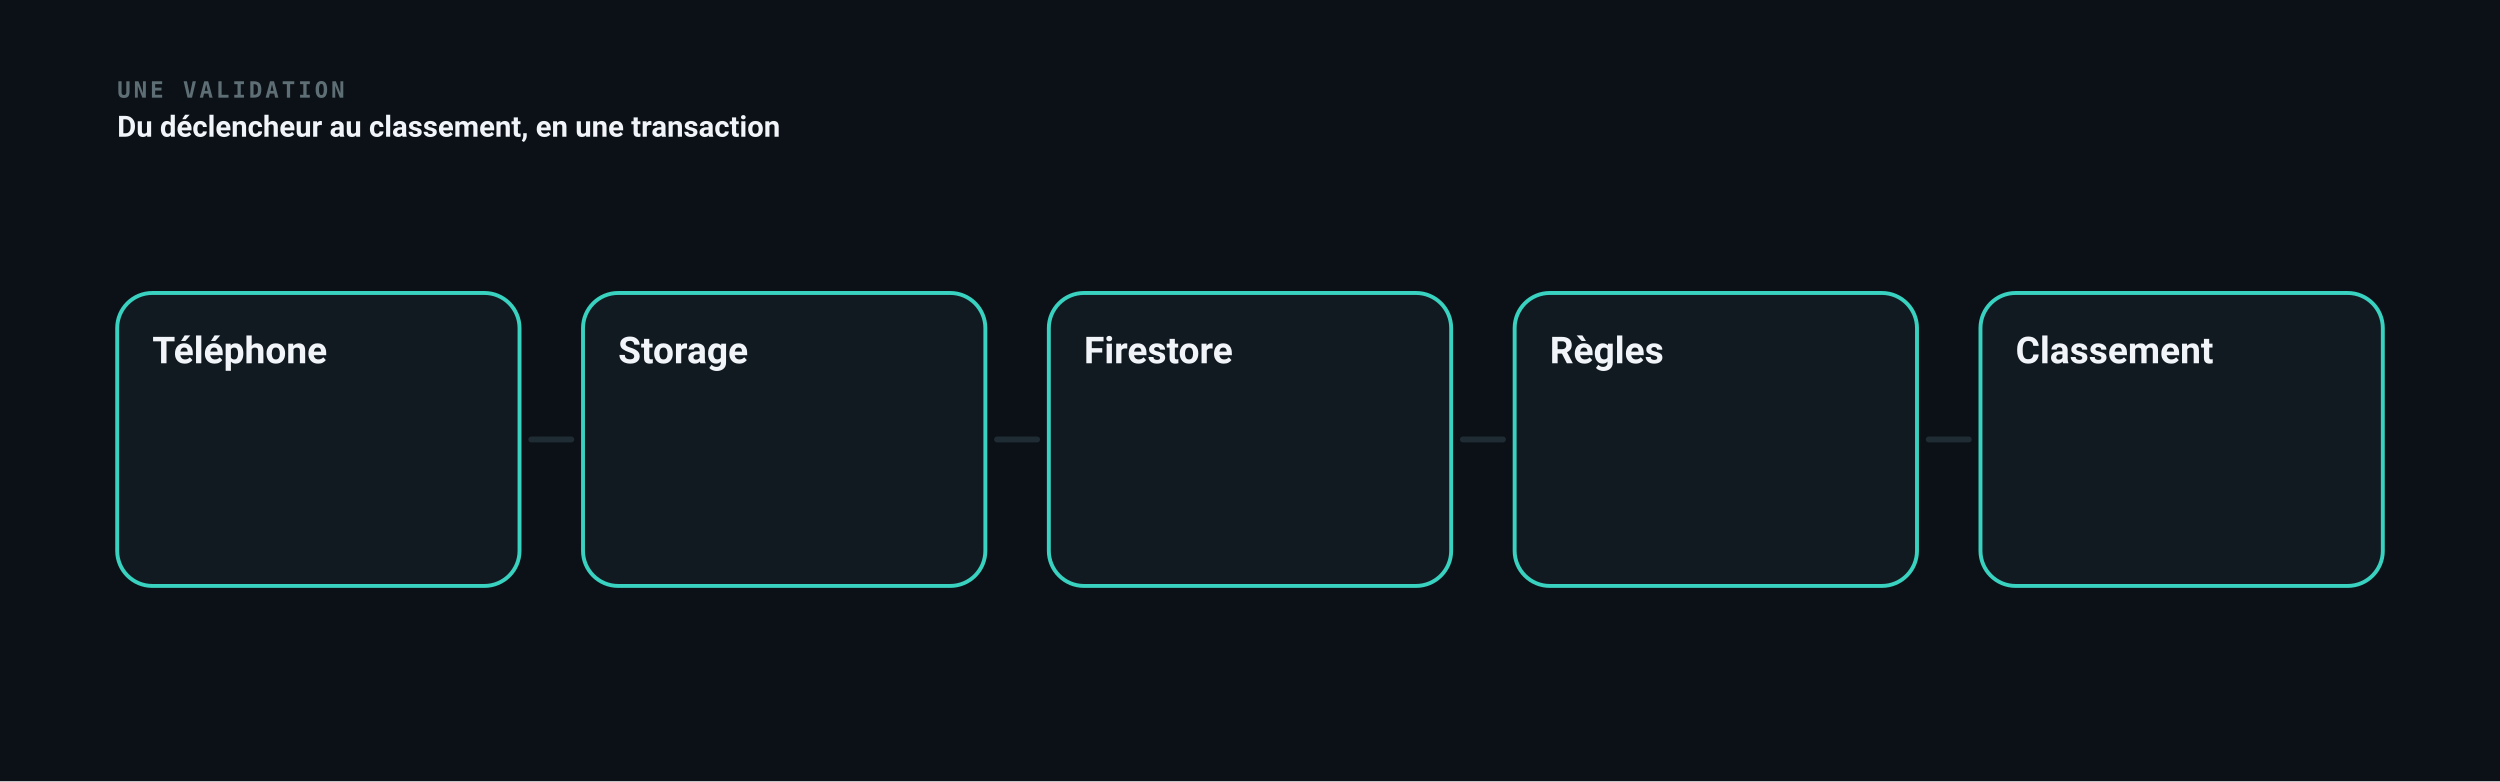
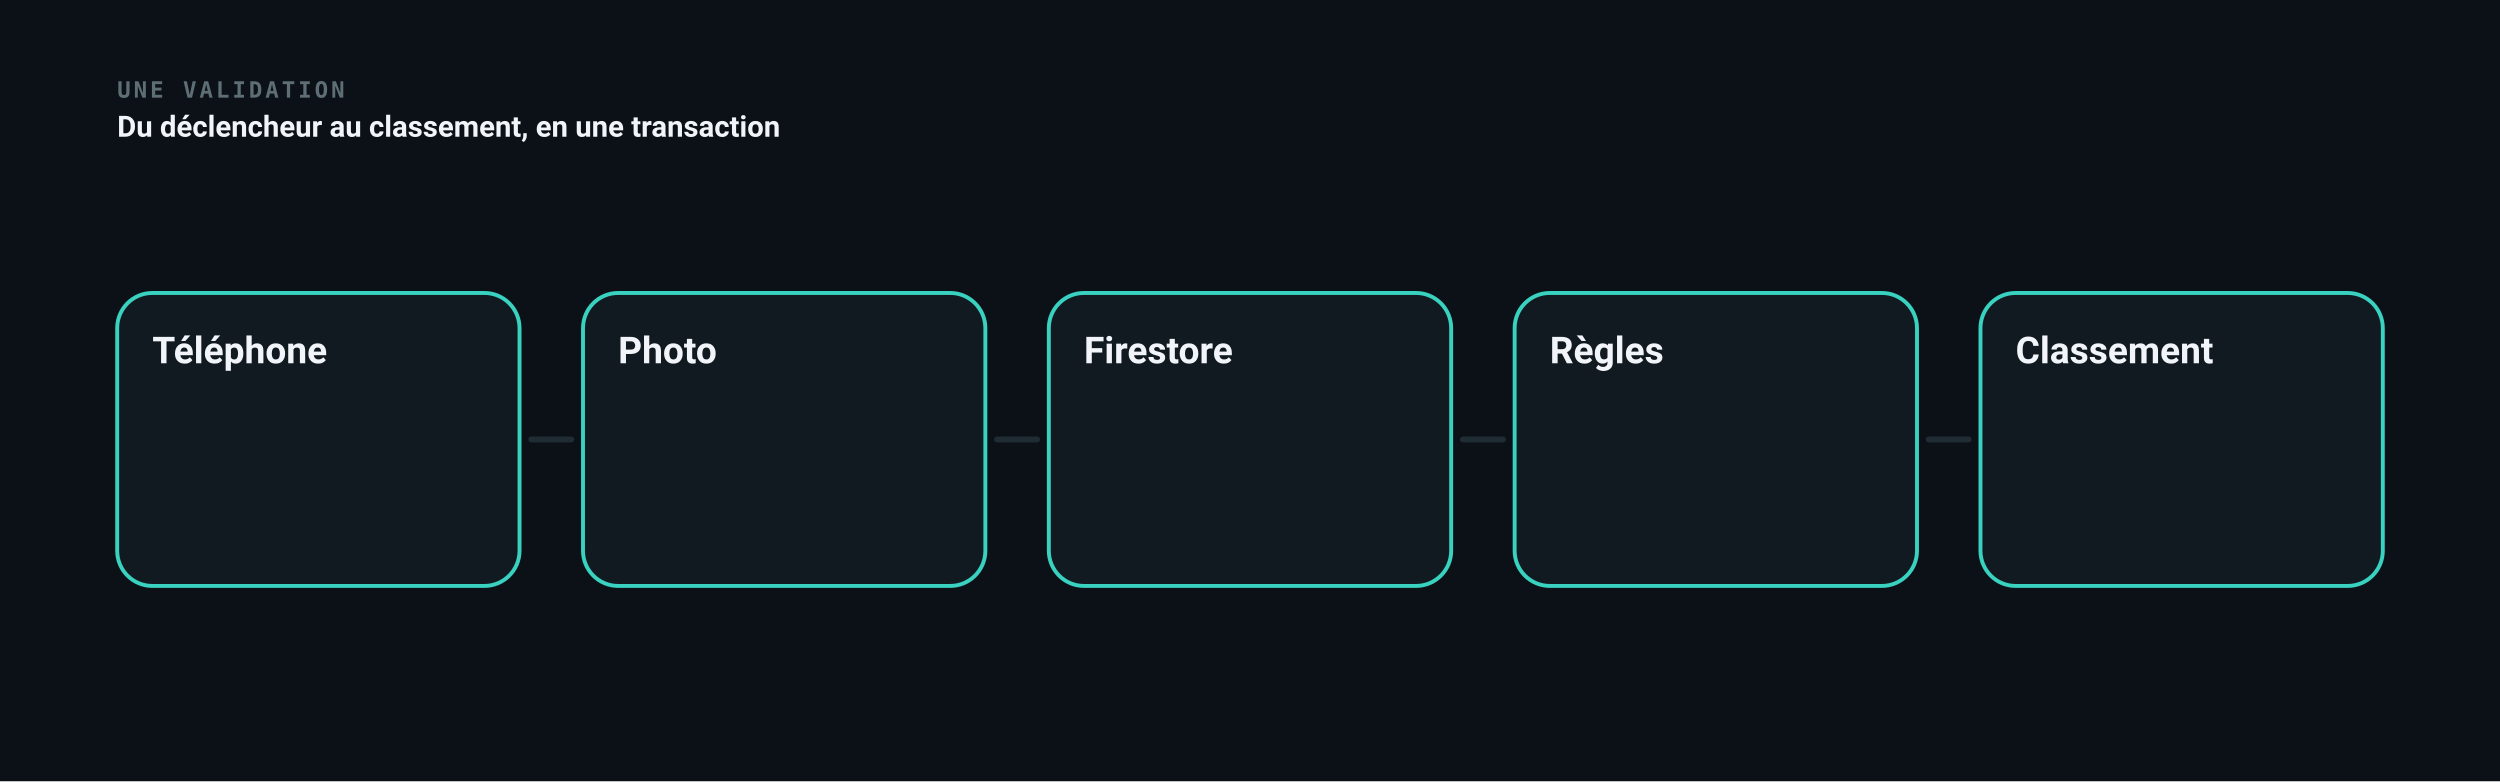
- <svg xmlns="http://www.w3.org/2000/svg" width="1280" height="400" viewBox="0 0 1280 400" role="img" aria-label="Animation : une validation traverse cinq postes. Le téléphone envoie une photo 3:4 prise à 20 mètres du lieu ; Storage la range dans photos/20720/toi.jpg ; Firestore écrit la validation et met à jour le joueur ; les règles recalculent la série, de 3 à 4, et le gain, 10 + 2 × 3 = 16 ; le classement affiche +16 points et la 4e place. Tout passe, ou rien.">
+ <svg xmlns="http://www.w3.org/2000/svg" width="1280" height="400" viewBox="0 0 1280 400" role="img" aria-label="Animation : une validation traverse cinq postes. Le téléphone envoie une photo 3:4 prise à 20 mètres du lieu ; la photo part dans photos/20720_toi ; Firestore écrit la validation et met à jour le joueur ; les règles recalculent la série, de 3 à 4, et le gain, 10 + 2 × 3 = 16 ; le classement affiche +16 points et la 4e place. Tout passe, ou rien.">
  <defs>
    <linearGradient id="degrade" x1="0" y1="0" x2="1" y2="1">
      <stop offset="0" stop-color="#A7F3E6" />
      <stop offset="1" stop-color="#39D2C0" />
    </linearGradient>
    <radialGradient id="halo">
      <stop offset="0" stop-color="#39D2C0" stop-opacity=".35" />
      <stop offset="1" stop-color="#39D2C0" stop-opacity="0" />
    </radialGradient>
  </defs>
  <rect width="1280" height="400" fill="#0C1117" />
  <text x="60" y="50" font-family="ui-monospace,SFMono-Regular,Menlo,Consolas,monospace" font-size="11.5" font-weight="700" fill="#5E6E75" text-anchor="start" letter-spacing="1.5">UNE VALIDATION</text>
  <text x="60" y="70" font-family="system-ui,-apple-system,Segoe UI,Roboto,Helvetica,Arial,sans-serif" font-size="15" font-weight="600" fill="#F1F5F9" text-anchor="start">Du déclencheur au classement, en une transaction</text>
  <path d="M272 225 H292.5" stroke="#1F2C33" stroke-width="3" stroke-linecap="round" />
  <path d="M272 225 H292.5" stroke="#39D2C0" stroke-width="3" stroke-linecap="round" stroke-dasharray="32.5" stroke-dashoffset="32.5">
    <animate attributeName="stroke-dashoffset" dur="11s" repeatCount="indefinite" calcMode="linear" keyTimes="0;0.1;0.22;0.94;0.97;1" values="32.5;32.5;0;0;32.5;32.5" />
  </path>
  <path d="M510.5 225 H531" stroke="#1F2C33" stroke-width="3" stroke-linecap="round" />
  <path d="M510.5 225 H531" stroke="#39D2C0" stroke-width="3" stroke-linecap="round" stroke-dasharray="32.5" stroke-dashoffset="32.5">
    <animate attributeName="stroke-dashoffset" dur="11s" repeatCount="indefinite" calcMode="linear" keyTimes="0;0.26;0.38;0.94;0.97;1" values="32.5;32.5;0;0;32.5;32.5" />
  </path>
  <path d="M749 225 H769.5" stroke="#1F2C33" stroke-width="3" stroke-linecap="round" />
  <path d="M749 225 H769.5" stroke="#39D2C0" stroke-width="3" stroke-linecap="round" stroke-dasharray="32.5" stroke-dashoffset="32.5">
    <animate attributeName="stroke-dashoffset" dur="11s" repeatCount="indefinite" calcMode="linear" keyTimes="0;0.42;0.54;0.94;0.97;1" values="32.5;32.5;0;0;32.5;32.5" />
  </path>
  <path d="M987.5 225 H1008" stroke="#1F2C33" stroke-width="3" stroke-linecap="round" />
  <path d="M987.5 225 H1008" stroke="#39D2C0" stroke-width="3" stroke-linecap="round" stroke-dasharray="32.5" stroke-dashoffset="32.5">
    <animate attributeName="stroke-dashoffset" dur="11s" repeatCount="indefinite" calcMode="linear" keyTimes="0;0.58;0.7;0.94;0.97;1" values="32.5;32.5;0;0;32.5;32.5" />
  </path>
  <g opacity="0">
    <animate attributeName="opacity" dur="11s" repeatCount="indefinite" calcMode="linear" keyTimes="0;0.03;0.055;0.8;0.825;1" values="0;0;1;1;0;0" />
    <g>
      <animateTransform attributeName="transform" type="translate" dur="11s" repeatCount="indefinite" calcMode="linear" keyTimes="0;0.06;0.1;0.22;0.26;0.38;0.42;0.54;0.58;0.7;0.74;1" values="163 225;163 225;163 225;401.5 225;401.5 225;640 225;640 225;878.5 225;878.5 225;1117 225;1117 225;1117 225" />
      <circle r="22" fill="url(#halo)" />
      <circle r="8" fill="url(#degrade)" stroke="#0C1117" stroke-width="3" />
    </g>
  </g>
  <rect x="60" y="150" width="206" height="150" rx="18" fill="#121A21" stroke="#39D2C0" stroke-width="2">
    <animate attributeName="stroke-opacity" dur="11s" repeatCount="indefinite" calcMode="linear" keyTimes="0;0.06;0.08;0.94;0.97;1" values="0.12;0.12;1;1;0.12;0.12" />
  </rect>
  <text x="78" y="186" font-family="system-ui,-apple-system,Segoe UI,Roboto,Helvetica,Arial,sans-serif" font-size="19" font-weight="700" fill="#F1F5F9" text-anchor="start">Téléphone</text>
  <g opacity="0">
    <animate attributeName="opacity" dur="11s" repeatCount="indefinite" calcMode="linear" keyTimes="0;0.08;0.105;0.94;0.965;1" values="0;0;1;1;0;0" />
    <text x="78" y="230" font-family="ui-monospace,SFMono-Regular,Menlo,Consolas,monospace" font-size="14" font-weight="400" fill="#94A3B0" text-anchor="start">photo en 3:4</text>
  </g>
  <g opacity="0">
    <animate attributeName="opacity" dur="11s" repeatCount="indefinite" calcMode="linear" keyTimes="0;0.1;0.125;0.94;0.965;1" values="0;0;1;1;0;0" />
    <text x="78" y="256" font-family="ui-monospace,SFMono-Regular,Menlo,Consolas,monospace" font-size="14" font-weight="400" fill="#94A3B0" text-anchor="start">à 20 m du lieu</text>
  </g>
  <rect x="298.5" y="150" width="206" height="150" rx="18" fill="#121A21" stroke="#39D2C0" stroke-width="2">
    <animate attributeName="stroke-opacity" dur="11s" repeatCount="indefinite" calcMode="linear" keyTimes="0;0.22;0.24;0.94;0.97;1" values="0.12;0.12;1;1;0.12;0.12" />
  </rect>
-   <text x="316.5" y="186" font-family="system-ui,-apple-system,Segoe UI,Roboto,Helvetica,Arial,sans-serif" font-size="19" font-weight="700" fill="#F1F5F9" text-anchor="start">Storage</text>
+   <text x="316.5" y="186" font-family="system-ui,-apple-system,Segoe UI,Roboto,Helvetica,Arial,sans-serif" font-size="19" font-weight="700" fill="#F1F5F9" text-anchor="start">Photo</text>
  <g opacity="0">
    <animate attributeName="opacity" dur="11s" repeatCount="indefinite" calcMode="linear" keyTimes="0;0.24;0.265;0.94;0.965;1" values="0;0;1;1;0;0" />
-     <text x="316.5" y="230" font-family="ui-monospace,SFMono-Regular,Menlo,Consolas,monospace" font-size="14" font-weight="400" fill="#94A3B0" text-anchor="start">photos/20720/</text>
+     <text x="316.5" y="230" font-family="ui-monospace,SFMono-Regular,Menlo,Consolas,monospace" font-size="14" font-weight="400" fill="#94A3B0" text-anchor="start">3:4, 180 Ko</text>
  </g>
  <g opacity="0">
    <animate attributeName="opacity" dur="11s" repeatCount="indefinite" calcMode="linear" keyTimes="0;0.26;0.285;0.94;0.965;1" values="0;0;1;1;0;0" />
-     <text x="316.5" y="256" font-family="ui-monospace,SFMono-Regular,Menlo,Consolas,monospace" font-size="14" font-weight="400" fill="#94A3B0" text-anchor="start">toi.jpg</text>
+     <text x="316.5" y="256" font-family="ui-monospace,SFMono-Regular,Menlo,Consolas,monospace" font-size="14" font-weight="400" fill="#94A3B0" text-anchor="start">photos/20720_toi</text>
  </g>
  <rect x="537" y="150" width="206" height="150" rx="18" fill="#121A21" stroke="#39D2C0" stroke-width="2">
    <animate attributeName="stroke-opacity" dur="11s" repeatCount="indefinite" calcMode="linear" keyTimes="0;0.38;0.4;0.94;0.97;1" values="0.12;0.12;1;1;0.12;0.12" />
  </rect>
  <text x="555" y="186" font-family="system-ui,-apple-system,Segoe UI,Roboto,Helvetica,Arial,sans-serif" font-size="19" font-weight="700" fill="#F1F5F9" text-anchor="start">Firestore</text>
  <g opacity="0">
    <animate attributeName="opacity" dur="11s" repeatCount="indefinite" calcMode="linear" keyTimes="0;0.4;0.425;0.94;0.965;1" values="0;0;1;1;0;0" />
    <text x="555" y="230" font-family="ui-monospace,SFMono-Regular,Menlo,Consolas,monospace" font-size="14" font-weight="400" fill="#94A3B0" text-anchor="start">validation écrite</text>
  </g>
  <g opacity="0">
    <animate attributeName="opacity" dur="11s" repeatCount="indefinite" calcMode="linear" keyTimes="0;0.42;0.445;0.94;0.965;1" values="0;0;1;1;0;0" />
    <text x="555" y="256" font-family="ui-monospace,SFMono-Regular,Menlo,Consolas,monospace" font-size="14" font-weight="400" fill="#94A3B0" text-anchor="start">joueur à jour</text>
  </g>
  <rect x="775.5" y="150" width="206" height="150" rx="18" fill="#121A21" stroke="#39D2C0" stroke-width="2">
    <animate attributeName="stroke-opacity" dur="11s" repeatCount="indefinite" calcMode="linear" keyTimes="0;0.54;0.56;0.94;0.97;1" values="0.12;0.12;1;1;0.12;0.12" />
  </rect>
  <text x="793.5" y="186" font-family="system-ui,-apple-system,Segoe UI,Roboto,Helvetica,Arial,sans-serif" font-size="19" font-weight="700" fill="#F1F5F9" text-anchor="start">Règles</text>
  <g opacity="0">
    <animate attributeName="opacity" dur="11s" repeatCount="indefinite" calcMode="linear" keyTimes="0;0.56;0.585;0.94;0.965;1" values="0;0;1;1;0;0" />
    <text x="793.5" y="230" font-family="ui-monospace,SFMono-Regular,Menlo,Consolas,monospace" font-size="14" font-weight="400" fill="#94A3B0" text-anchor="start">série 3 → 4</text>
  </g>
  <g opacity="0">
    <animate attributeName="opacity" dur="11s" repeatCount="indefinite" calcMode="linear" keyTimes="0;0.58;0.605;0.94;0.965;1" values="0;0;1;1;0;0" />
    <text x="793.5" y="256" font-family="ui-monospace,SFMono-Regular,Menlo,Consolas,monospace" font-size="14" font-weight="400" fill="#39D2C0" text-anchor="start">10 + 2 × 3 = 16 ✓</text>
  </g>
  <rect x="1014" y="150" width="206" height="150" rx="18" fill="#121A21" stroke="#39D2C0" stroke-width="2">
    <animate attributeName="stroke-opacity" dur="11s" repeatCount="indefinite" calcMode="linear" keyTimes="0;0.7;0.72;0.94;0.97;1" values="0.12;0.12;1;1;0.12;0.12" />
  </rect>
  <text x="1032" y="186" font-family="system-ui,-apple-system,Segoe UI,Roboto,Helvetica,Arial,sans-serif" font-size="19" font-weight="700" fill="#F1F5F9" text-anchor="start">Classement</text>
  <g opacity="0">
    <animate attributeName="opacity" dur="11s" repeatCount="indefinite" calcMode="linear" keyTimes="0;0.72;0.745;0.94;0.965;1" values="0;0;1;1;0;0" />
    <text x="1032" y="230" font-family="ui-monospace,SFMono-Regular,Menlo,Consolas,monospace" font-size="14" font-weight="400" fill="#94A3B0" text-anchor="start">+16 points</text>
  </g>
  <g opacity="0">
    <animate attributeName="opacity" dur="11s" repeatCount="indefinite" calcMode="linear" keyTimes="0;0.74;0.765;0.94;0.965;1" values="0;0;1;1;0;0" />
    <text x="1032" y="256" font-family="ui-monospace,SFMono-Regular,Menlo,Consolas,monospace" font-size="14" font-weight="400" fill="#94A3B0" text-anchor="start">4e sur 12</text>
  </g>
  <g opacity="0">
    <animate attributeName="opacity" dur="11s" repeatCount="indefinite" calcMode="linear" keyTimes="0;0.74;0.765;0.94;0.965;1" values="0;0;1;1;0;0" />
    <text x="60" y="360" font-family="system-ui,-apple-system,Segoe UI,Roboto,Helvetica,Arial,sans-serif" font-size="15" font-weight="400" fill="#F1F5F9" text-anchor="start">Tout passe, ou rien : si les règles refusent, la photo et les points restent de côté.</text>
  </g>
</svg>
